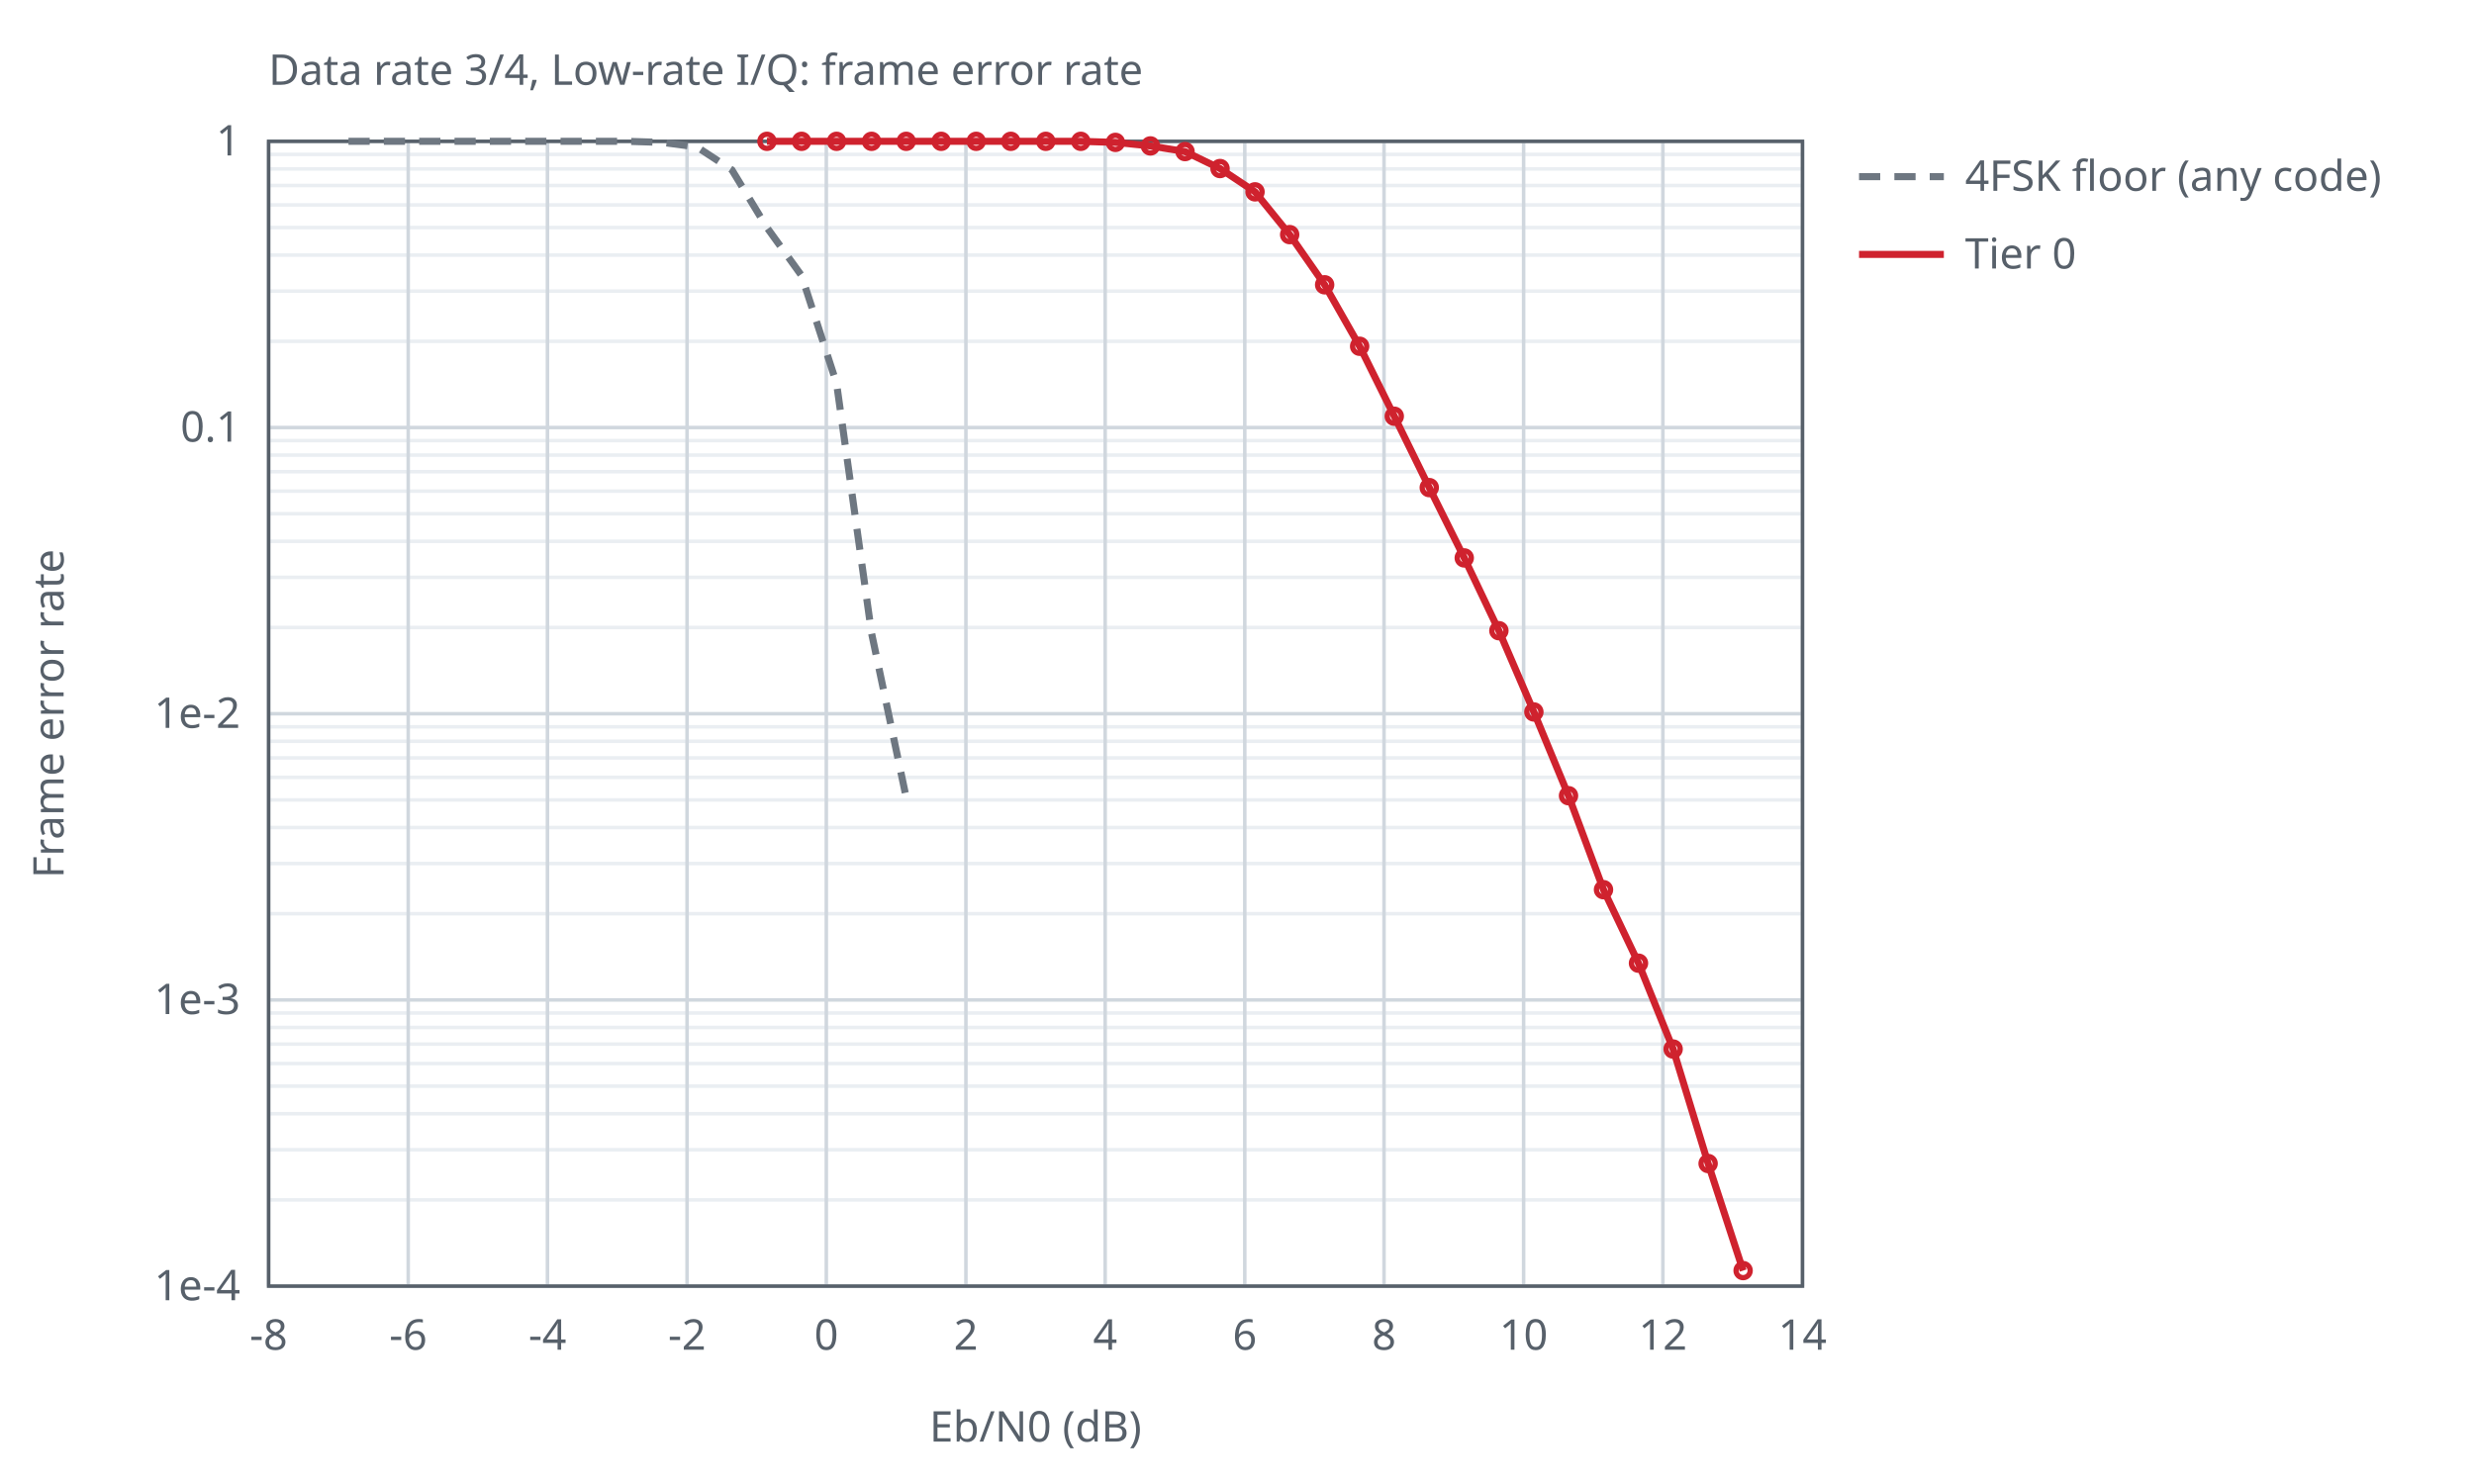
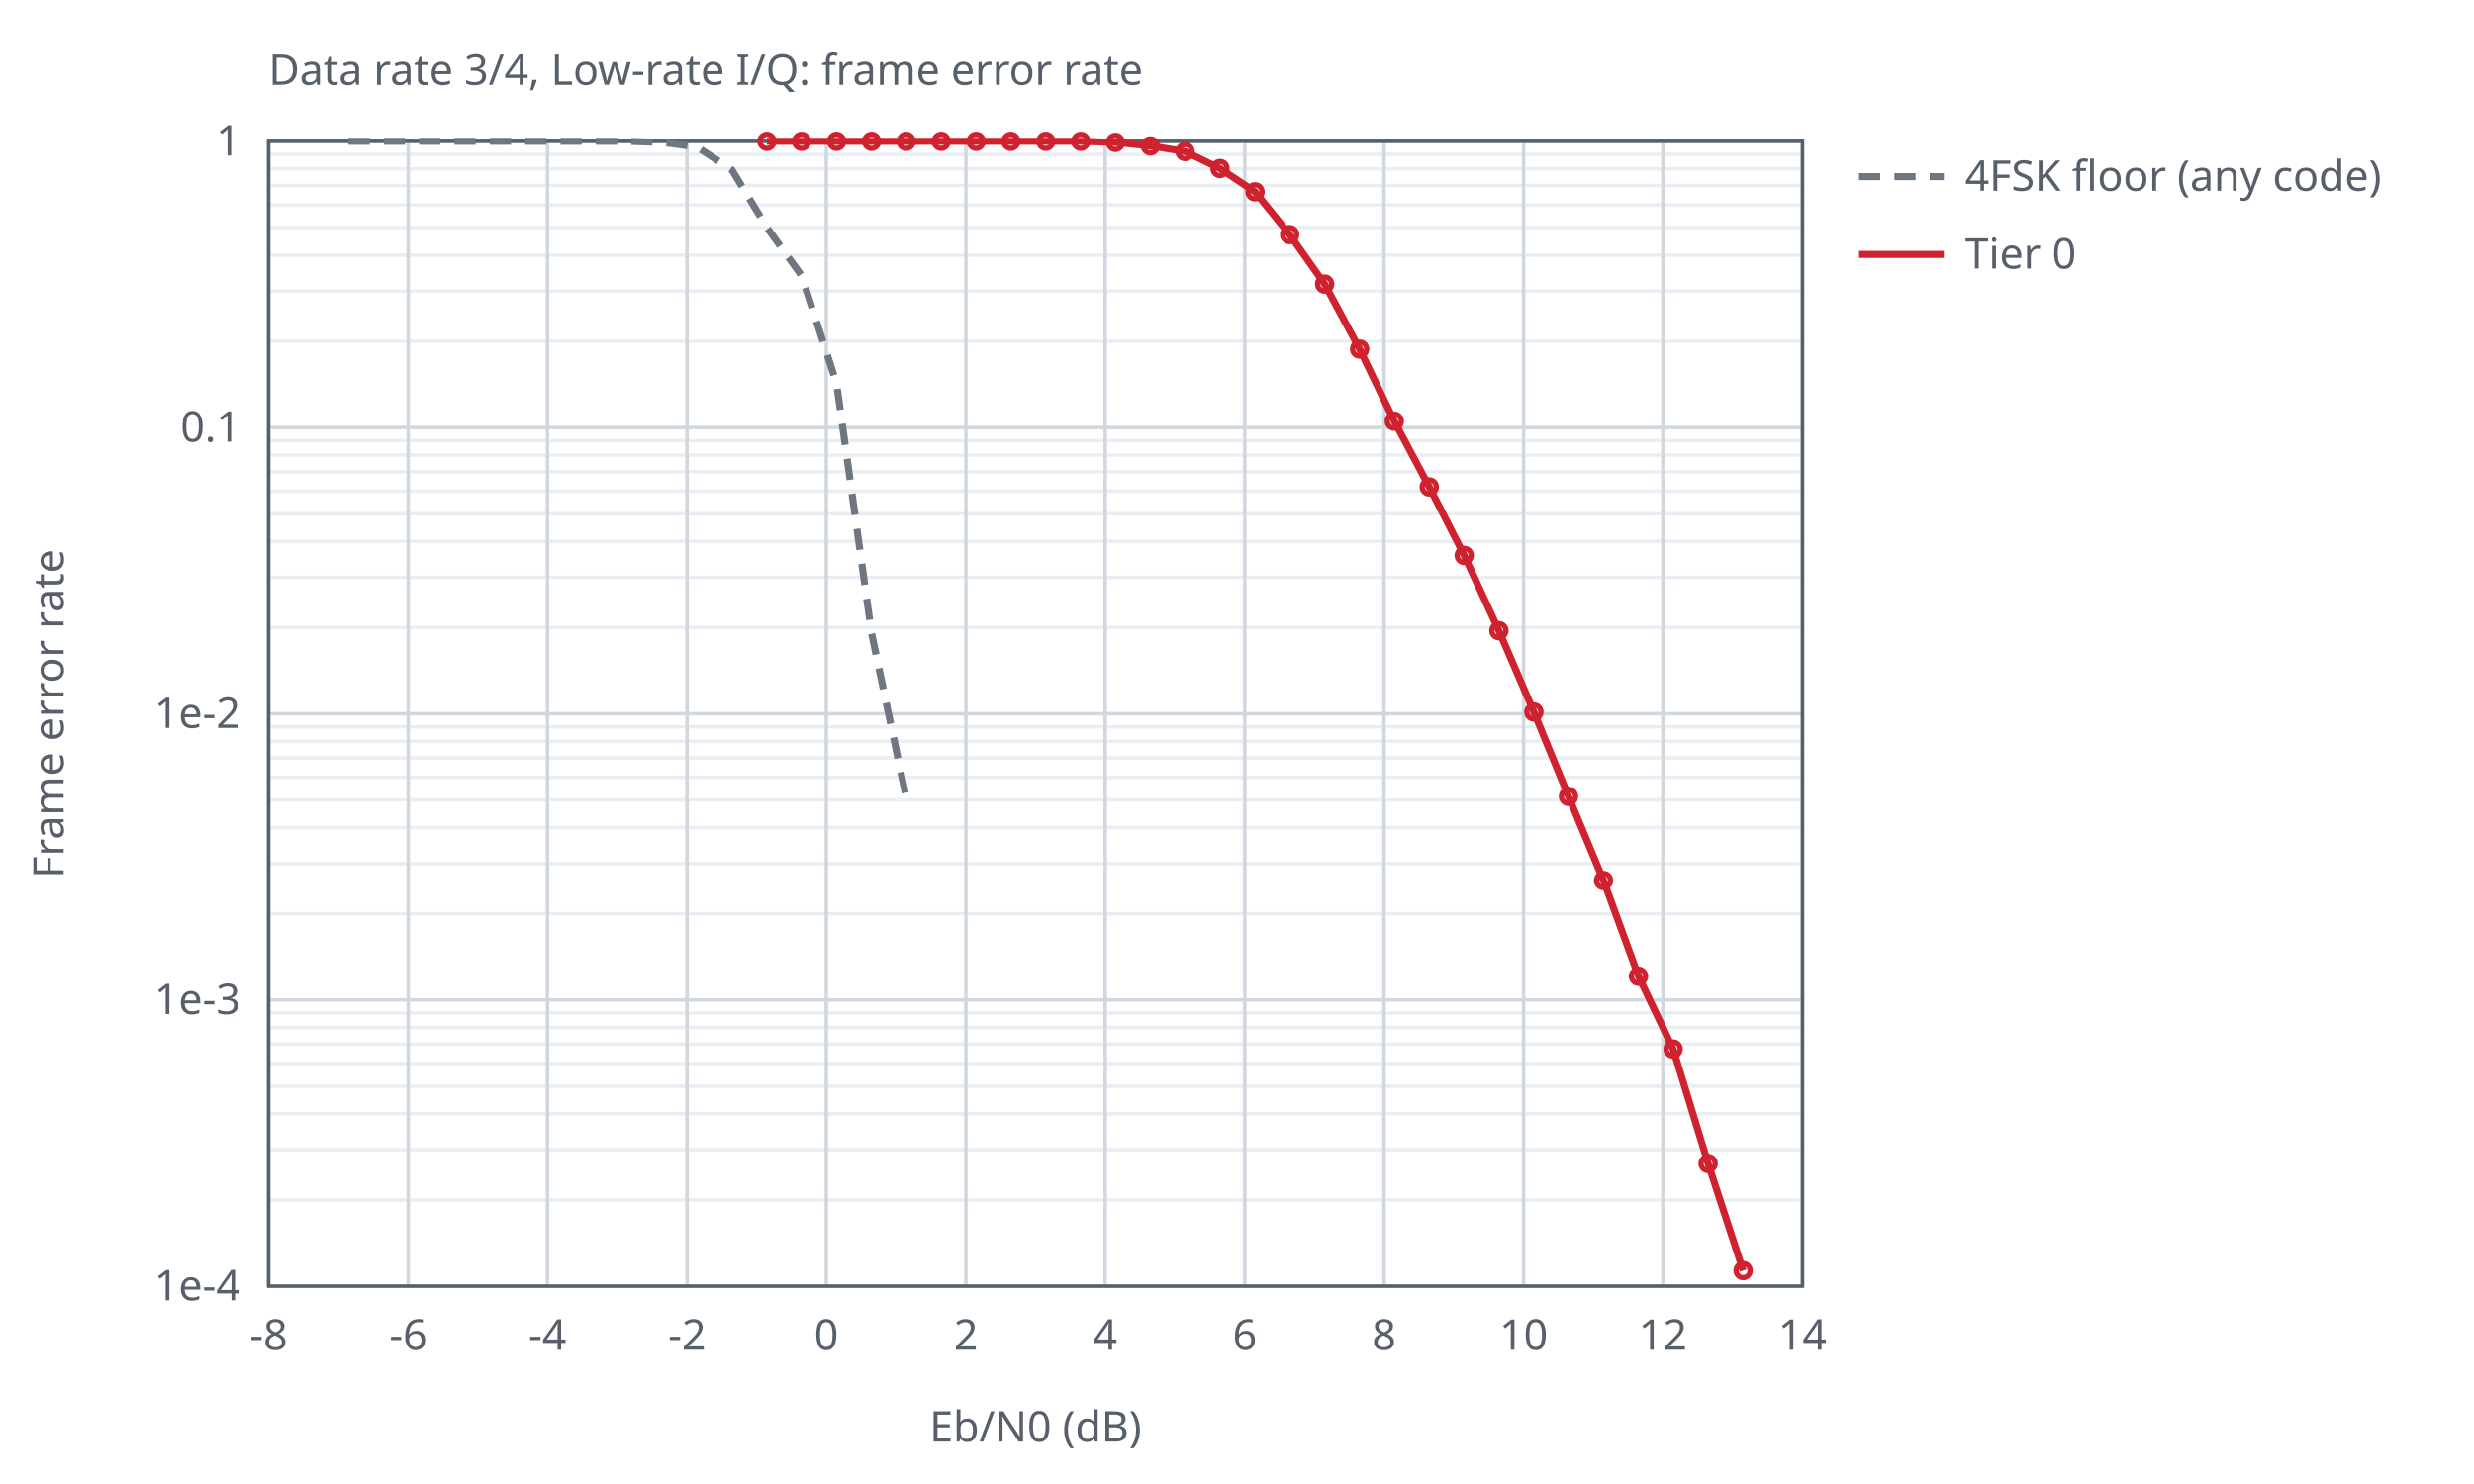
<svg xmlns="http://www.w3.org/2000/svg" width="700" height="420" viewBox="0 0 700 420">
  <style>text{font-family:sans-serif;font-size:12px;fill:#57606a}.ax{stroke:#57606a;stroke-width:1;fill:none}.gr{stroke:#d0d7de;stroke-width:1}.mi{stroke:#eaeef2;stroke-width:1}.r0{stroke:#6e7781}.r1{stroke:#bc4c00}.r2{stroke:#8250df}.s1{stroke:#cf222e}.s2{stroke:#0969da}.s3{stroke:#1a7f37}.s4{stroke:#9a6700}.l{fill:none;stroke-width:2}.p{fill:none;stroke-width:1.5}@media (prefers-color-scheme:dark){text{fill:#c9d1d9}.ax{stroke:#8b949e}.gr{stroke:#30363d}.mi{stroke:#21262d}.r0{stroke:#8b949e}.r1{stroke:#f0883e}.r2{stroke:#d2a8ff}.s1{stroke:#ff7b72}.s2{stroke:#58a6ff}.s3{stroke:#3fb950}.s4{stroke:#d29922}}</style>
  <text x="76.0" y="24">Data rate 3/4, Low-rate I/Q: frame error rate</text>
  <line class="mi" x1="76.0" y1="96.6" x2="510.0" y2="96.6" />
  <line class="mi" x1="76.0" y1="82.4" x2="510.0" y2="82.4" />
  <line class="mi" x1="76.0" y1="72.2" x2="510.0" y2="72.2" />
  <line class="mi" x1="76.0" y1="64.4" x2="510.0" y2="64.4" />
  <line class="mi" x1="76.0" y1="58.0" x2="510.0" y2="58.0" />
  <line class="mi" x1="76.0" y1="52.5" x2="510.0" y2="52.5" />
  <line class="mi" x1="76.0" y1="47.8" x2="510.0" y2="47.8" />
  <line class="mi" x1="76.0" y1="43.7" x2="510.0" y2="43.7" />
  <line class="mi" x1="76.0" y1="177.6" x2="510.0" y2="177.6" />
  <line class="mi" x1="76.0" y1="163.4" x2="510.0" y2="163.4" />
  <line class="mi" x1="76.0" y1="153.2" x2="510.0" y2="153.2" />
  <line class="mi" x1="76.0" y1="145.4" x2="510.0" y2="145.4" />
  <line class="mi" x1="76.0" y1="139.0" x2="510.0" y2="139.0" />
  <line class="mi" x1="76.0" y1="133.5" x2="510.0" y2="133.5" />
  <line class="mi" x1="76.0" y1="128.8" x2="510.0" y2="128.8" />
  <line class="mi" x1="76.0" y1="124.7" x2="510.0" y2="124.7" />
  <line class="mi" x1="76.0" y1="258.6" x2="510.0" y2="258.6" />
  <line class="mi" x1="76.0" y1="244.4" x2="510.0" y2="244.4" />
  <line class="mi" x1="76.0" y1="234.2" x2="510.0" y2="234.2" />
  <line class="mi" x1="76.0" y1="226.4" x2="510.0" y2="226.4" />
  <line class="mi" x1="76.0" y1="220.0" x2="510.0" y2="220.0" />
  <line class="mi" x1="76.0" y1="214.5" x2="510.0" y2="214.5" />
  <line class="mi" x1="76.0" y1="209.8" x2="510.0" y2="209.8" />
  <line class="mi" x1="76.0" y1="205.7" x2="510.0" y2="205.7" />
  <line class="mi" x1="76.0" y1="339.6" x2="510.0" y2="339.6" />
  <line class="mi" x1="76.0" y1="325.4" x2="510.0" y2="325.4" />
  <line class="mi" x1="76.0" y1="315.2" x2="510.0" y2="315.2" />
  <line class="mi" x1="76.0" y1="307.4" x2="510.0" y2="307.4" />
  <line class="mi" x1="76.0" y1="301.0" x2="510.0" y2="301.0" />
  <line class="mi" x1="76.0" y1="295.5" x2="510.0" y2="295.5" />
  <line class="mi" x1="76.0" y1="290.8" x2="510.0" y2="290.8" />
  <line class="mi" x1="76.0" y1="286.7" x2="510.0" y2="286.7" />
  <line class="gr" x1="76.0" y1="364.0" x2="76.0" y2="40.0" />
  <text x="76.0" y="382.0" text-anchor="middle">-8</text>
  <line class="gr" x1="115.5" y1="364.0" x2="115.5" y2="40.0" />
  <text x="115.5" y="382.0" text-anchor="middle">-6</text>
  <line class="gr" x1="154.9" y1="364.0" x2="154.9" y2="40.0" />
  <text x="154.9" y="382.0" text-anchor="middle">-4</text>
  <line class="gr" x1="194.4" y1="364.0" x2="194.4" y2="40.0" />
  <text x="194.4" y="382.0" text-anchor="middle">-2</text>
  <line class="gr" x1="233.8" y1="364.0" x2="233.8" y2="40.0" />
  <text x="233.8" y="382.0" text-anchor="middle">0</text>
  <line class="gr" x1="273.3" y1="364.0" x2="273.3" y2="40.0" />
  <text x="273.3" y="382.0" text-anchor="middle">2</text>
  <line class="gr" x1="312.7" y1="364.0" x2="312.7" y2="40.0" />
  <text x="312.7" y="382.0" text-anchor="middle">4</text>
  <line class="gr" x1="352.2" y1="364.0" x2="352.2" y2="40.0" />
  <text x="352.2" y="382.0" text-anchor="middle">6</text>
  <line class="gr" x1="391.6" y1="364.0" x2="391.6" y2="40.0" />
  <text x="391.6" y="382.0" text-anchor="middle">8</text>
  <line class="gr" x1="431.1" y1="364.0" x2="431.1" y2="40.0" />
  <text x="431.1" y="382.0" text-anchor="middle">10</text>
  <line class="gr" x1="470.5" y1="364.0" x2="470.5" y2="40.0" />
  <text x="470.5" y="382.0" text-anchor="middle">12</text>
  <line class="gr" x1="510.0" y1="364.0" x2="510.0" y2="40.0" />
  <text x="510.0" y="382.0" text-anchor="middle">14</text>
  <line class="gr" x1="76.0" y1="40.0" x2="510.0" y2="40.0" />
  <text x="68.0" y="44.0" text-anchor="end">1</text>
  <line class="gr" x1="76.0" y1="121.0" x2="510.0" y2="121.0" />
  <text x="68.0" y="125.0" text-anchor="end">0.1</text>
  <line class="gr" x1="76.0" y1="202.0" x2="510.0" y2="202.0" />
  <text x="68.0" y="206.0" text-anchor="end">1e-2</text>
  <line class="gr" x1="76.0" y1="283.0" x2="510.0" y2="283.0" />
  <text x="68.0" y="287.0" text-anchor="end">1e-3</text>
  <line class="gr" x1="76.0" y1="364.0" x2="510.0" y2="364.0" />
  <text x="68.0" y="368.0" text-anchor="end">1e-4</text>
  <rect class="ax" x="76.0" y="40.0" width="434.0" height="324.0" />
  <text x="293.0" y="408.0" text-anchor="middle">Eb/N0 (dB)</text>
  <text x="18" y="202.0" text-anchor="middle" transform="rotate(-90 18 202.0)">Frame error rate</text>
  <path class="l r0" stroke-dasharray="6 4" d="M98.6,40.0 L108.5,40.0 L118.3,40.0 L128.2,40.0 L138.1,40.0 L147.9,40.0 L157.8,40.0 L167.7,40.0 L177.5,40.0 L187.4,40.3 L197.2,41.6 L207.1,48.1 L217.0,64.4 L226.8,78.0 L236.7,108.5 L246.6,179.2 L256.4,225.7" />
  <line class="l r0" stroke-dasharray="6 4" x1="526.0" y1="50.0" x2="550.0" y2="50.0" />
  <text x="556.0" y="54.0">4FSK floor (any code)</text>
-   <path class="l s1" d="M217.0,40.0 L226.8,40.0 L236.7,40.0 L246.6,40.0 L256.4,40.0 L266.3,40.0 L276.2,40.0 L286.0,40.0 L295.9,40.0 L305.8,40.0 L315.6,40.3 L325.5,41.3 L335.3,42.9 L345.2,47.7 L355.1,54.3 L364.9,66.4 L374.8,80.6 L384.7,98.0 L394.5,117.8 L404.4,138.0 L414.3,157.9 L424.1,178.5 L434.0,201.5 L443.8,225.2 L453.7,251.8 L463.6,272.6 L473.4,296.9 L483.3,329.3 L493.2,359.6" />
+   <path class="l s1" d="M217.0,40.0 L226.8,40.0 L236.7,40.0 L246.6,40.0 L256.4,40.0 L266.3,40.0 L276.2,40.0 L286.0,40.0 L295.9,40.0 L305.8,40.0 L315.6,40.3 L325.5,41.3 L335.3,42.9 L345.2,47.7 L355.1,54.3 L364.9,66.4 L374.8,80.4 L384.7,98.8 L394.5,119.2 L404.4,137.8 L414.3,157.2 L424.1,178.5 L434.0,201.5 L443.8,225.4 L453.7,249.2 L463.6,276.3 L473.4,296.9 L483.3,329.3 L493.2,359.6" />
  <circle class="p s1" cx="217.0" cy="40.0" r="2" />
  <circle class="p s1" cx="226.8" cy="40.0" r="2" />
  <circle class="p s1" cx="236.7" cy="40.0" r="2" />
  <circle class="p s1" cx="246.6" cy="40.0" r="2" />
  <circle class="p s1" cx="256.4" cy="40.0" r="2" />
  <circle class="p s1" cx="266.3" cy="40.0" r="2" />
  <circle class="p s1" cx="276.2" cy="40.0" r="2" />
  <circle class="p s1" cx="286.0" cy="40.0" r="2" />
  <circle class="p s1" cx="295.9" cy="40.0" r="2" />
  <circle class="p s1" cx="305.8" cy="40.0" r="2" />
  <circle class="p s1" cx="315.6" cy="40.3" r="2" />
  <circle class="p s1" cx="325.5" cy="41.3" r="2" />
  <circle class="p s1" cx="335.3" cy="42.9" r="2" />
  <circle class="p s1" cx="345.2" cy="47.7" r="2" />
  <circle class="p s1" cx="355.1" cy="54.3" r="2" />
  <circle class="p s1" cx="364.9" cy="66.4" r="2" />
-   <circle class="p s1" cx="374.8" cy="80.6" r="2" />
-   <circle class="p s1" cx="384.7" cy="98.0" r="2" />
-   <circle class="p s1" cx="394.5" cy="117.8" r="2" />
-   <circle class="p s1" cx="404.4" cy="138.0" r="2" />
-   <circle class="p s1" cx="414.3" cy="157.9" r="2" />
+   <circle class="p s1" cx="374.8" cy="80.4" r="2" />
+   <circle class="p s1" cx="384.7" cy="98.8" r="2" />
+   <circle class="p s1" cx="394.5" cy="119.2" r="2" />
+   <circle class="p s1" cx="404.4" cy="137.8" r="2" />
+   <circle class="p s1" cx="414.3" cy="157.2" r="2" />
  <circle class="p s1" cx="424.1" cy="178.5" r="2" />
  <circle class="p s1" cx="434.0" cy="201.5" r="2" />
-   <circle class="p s1" cx="443.8" cy="225.2" r="2" />
-   <circle class="p s1" cx="453.7" cy="251.8" r="2" />
-   <circle class="p s1" cx="463.6" cy="272.6" r="2" />
+   <circle class="p s1" cx="443.8" cy="225.4" r="2" />
+   <circle class="p s1" cx="453.7" cy="249.2" r="2" />
+   <circle class="p s1" cx="463.6" cy="276.3" r="2" />
  <circle class="p s1" cx="473.4" cy="296.9" r="2" />
  <circle class="p s1" cx="483.3" cy="329.3" r="2" />
  <circle class="p s1" cx="493.2" cy="359.6" r="2" />
  <line class="l s1" x1="526.0" y1="72.0" x2="550.0" y2="72.0" />
  <text x="556.0" y="76.0">Tier 0</text>
</svg>
